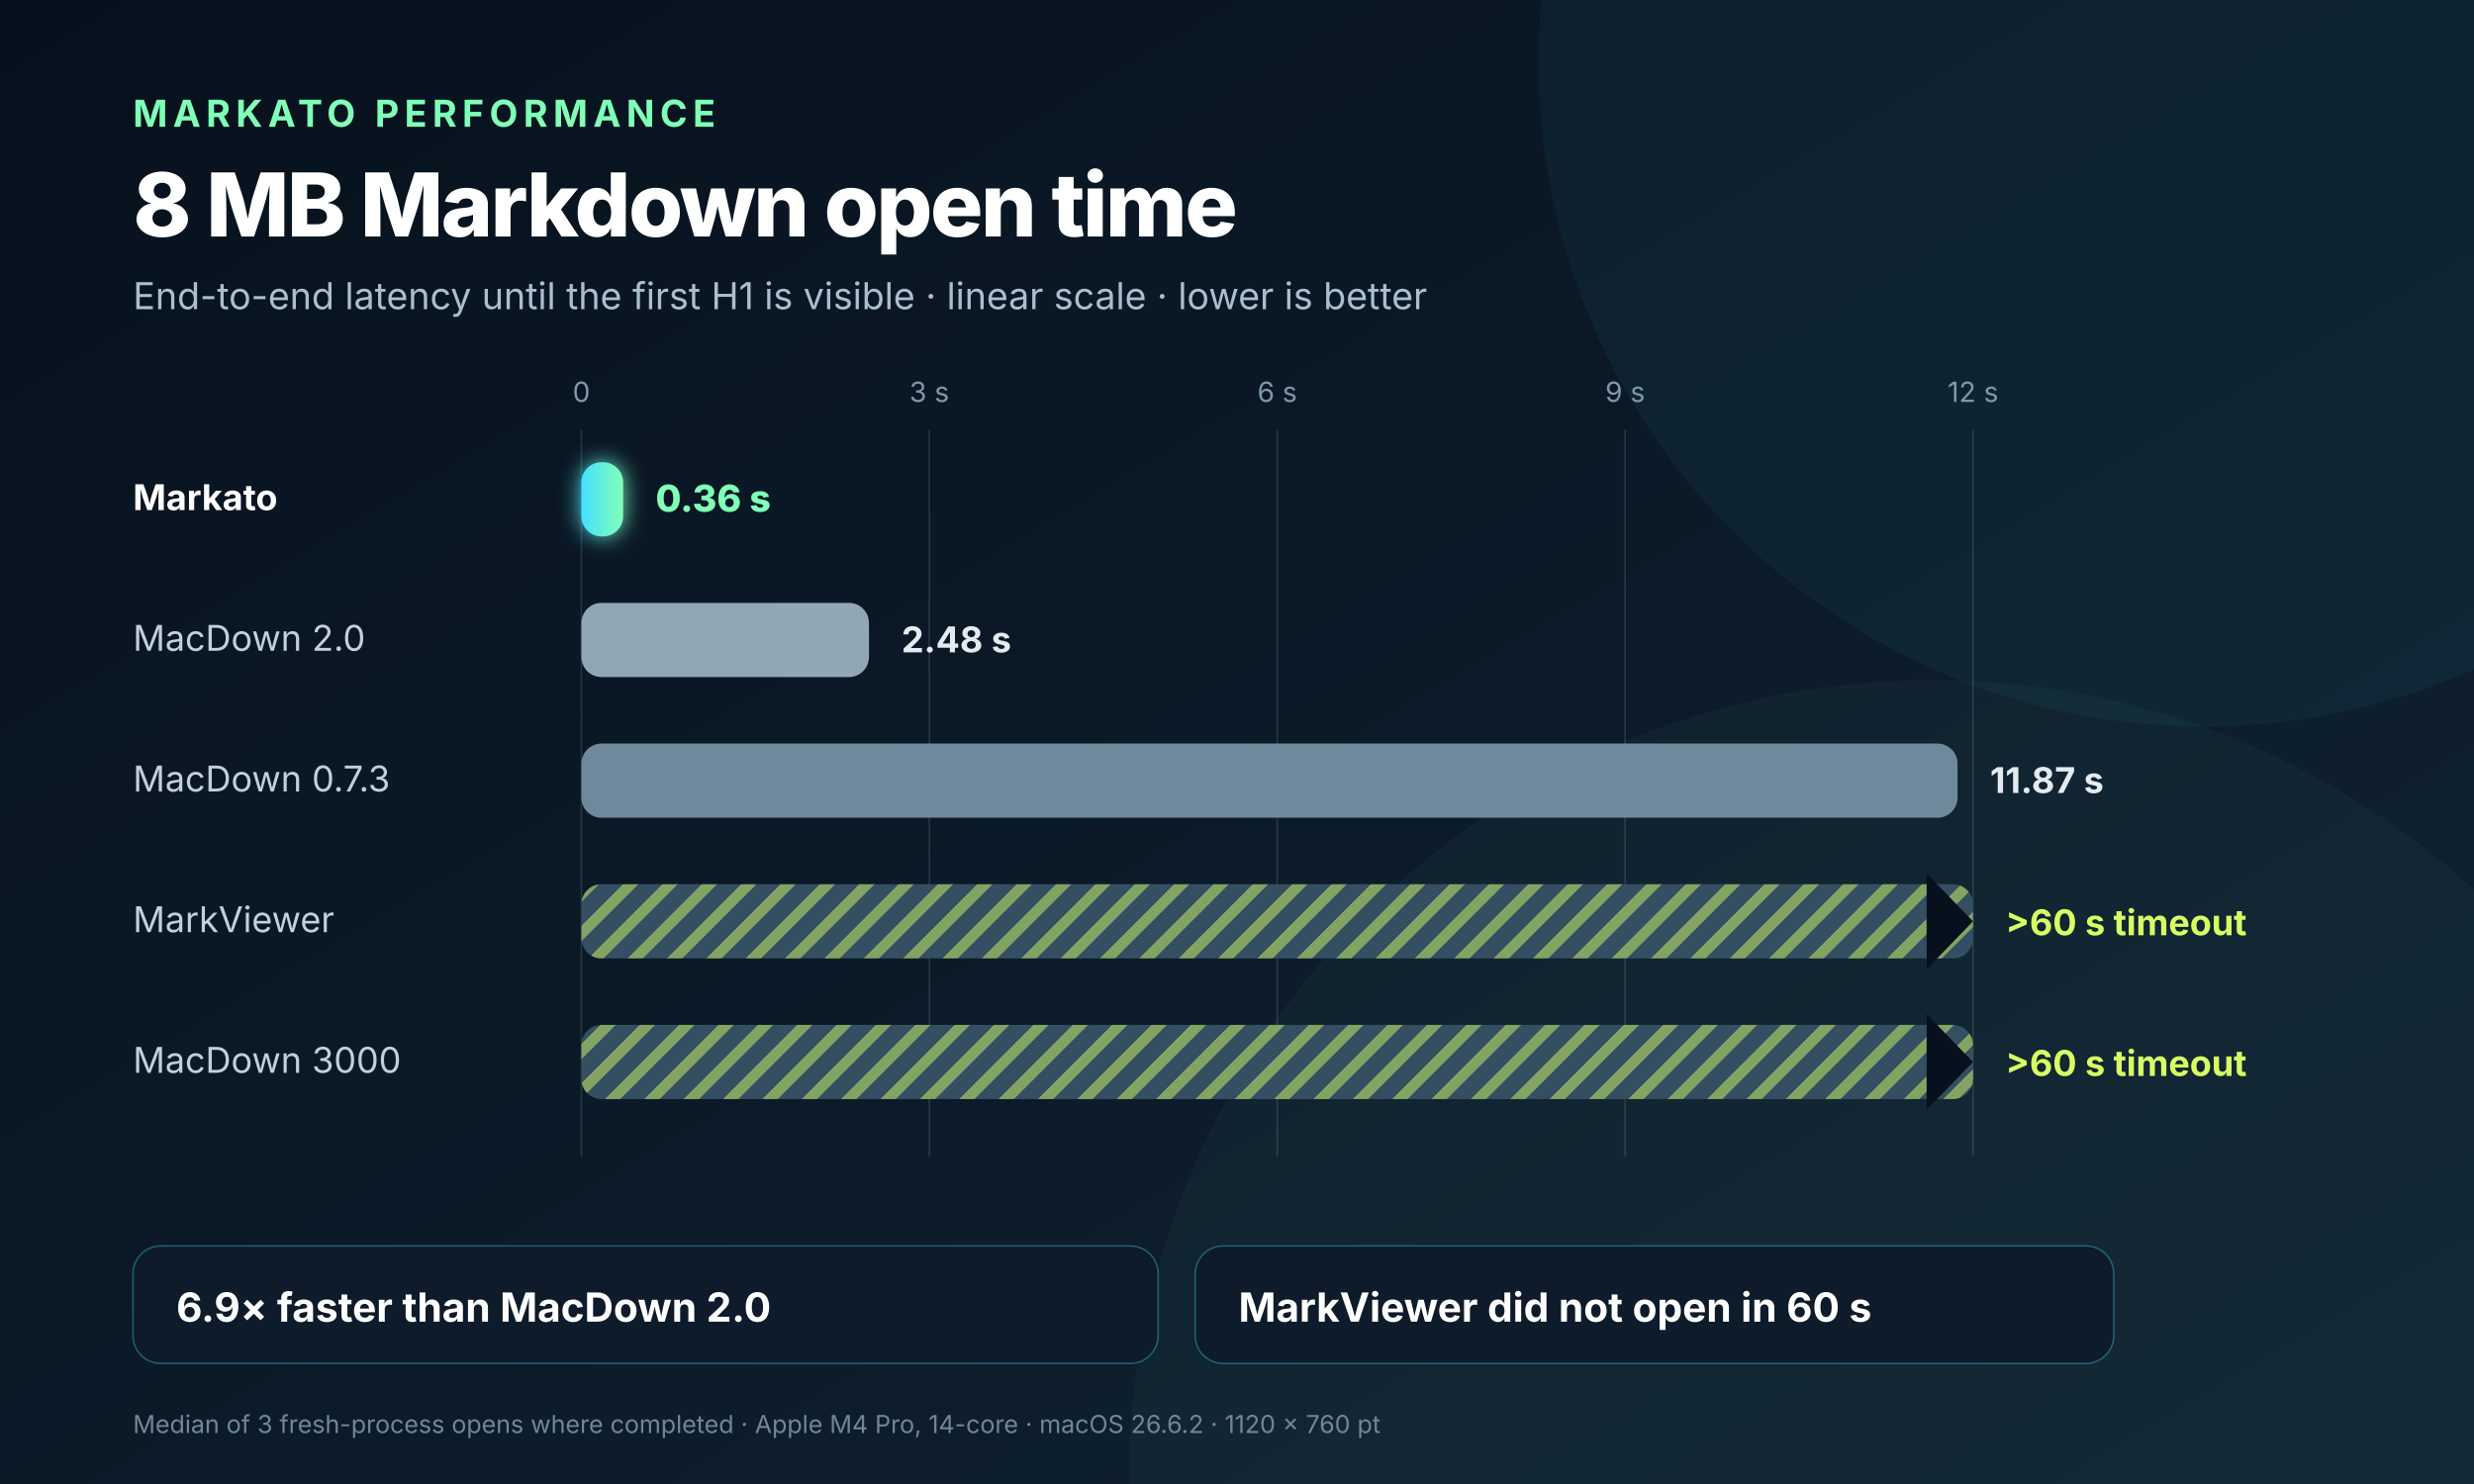
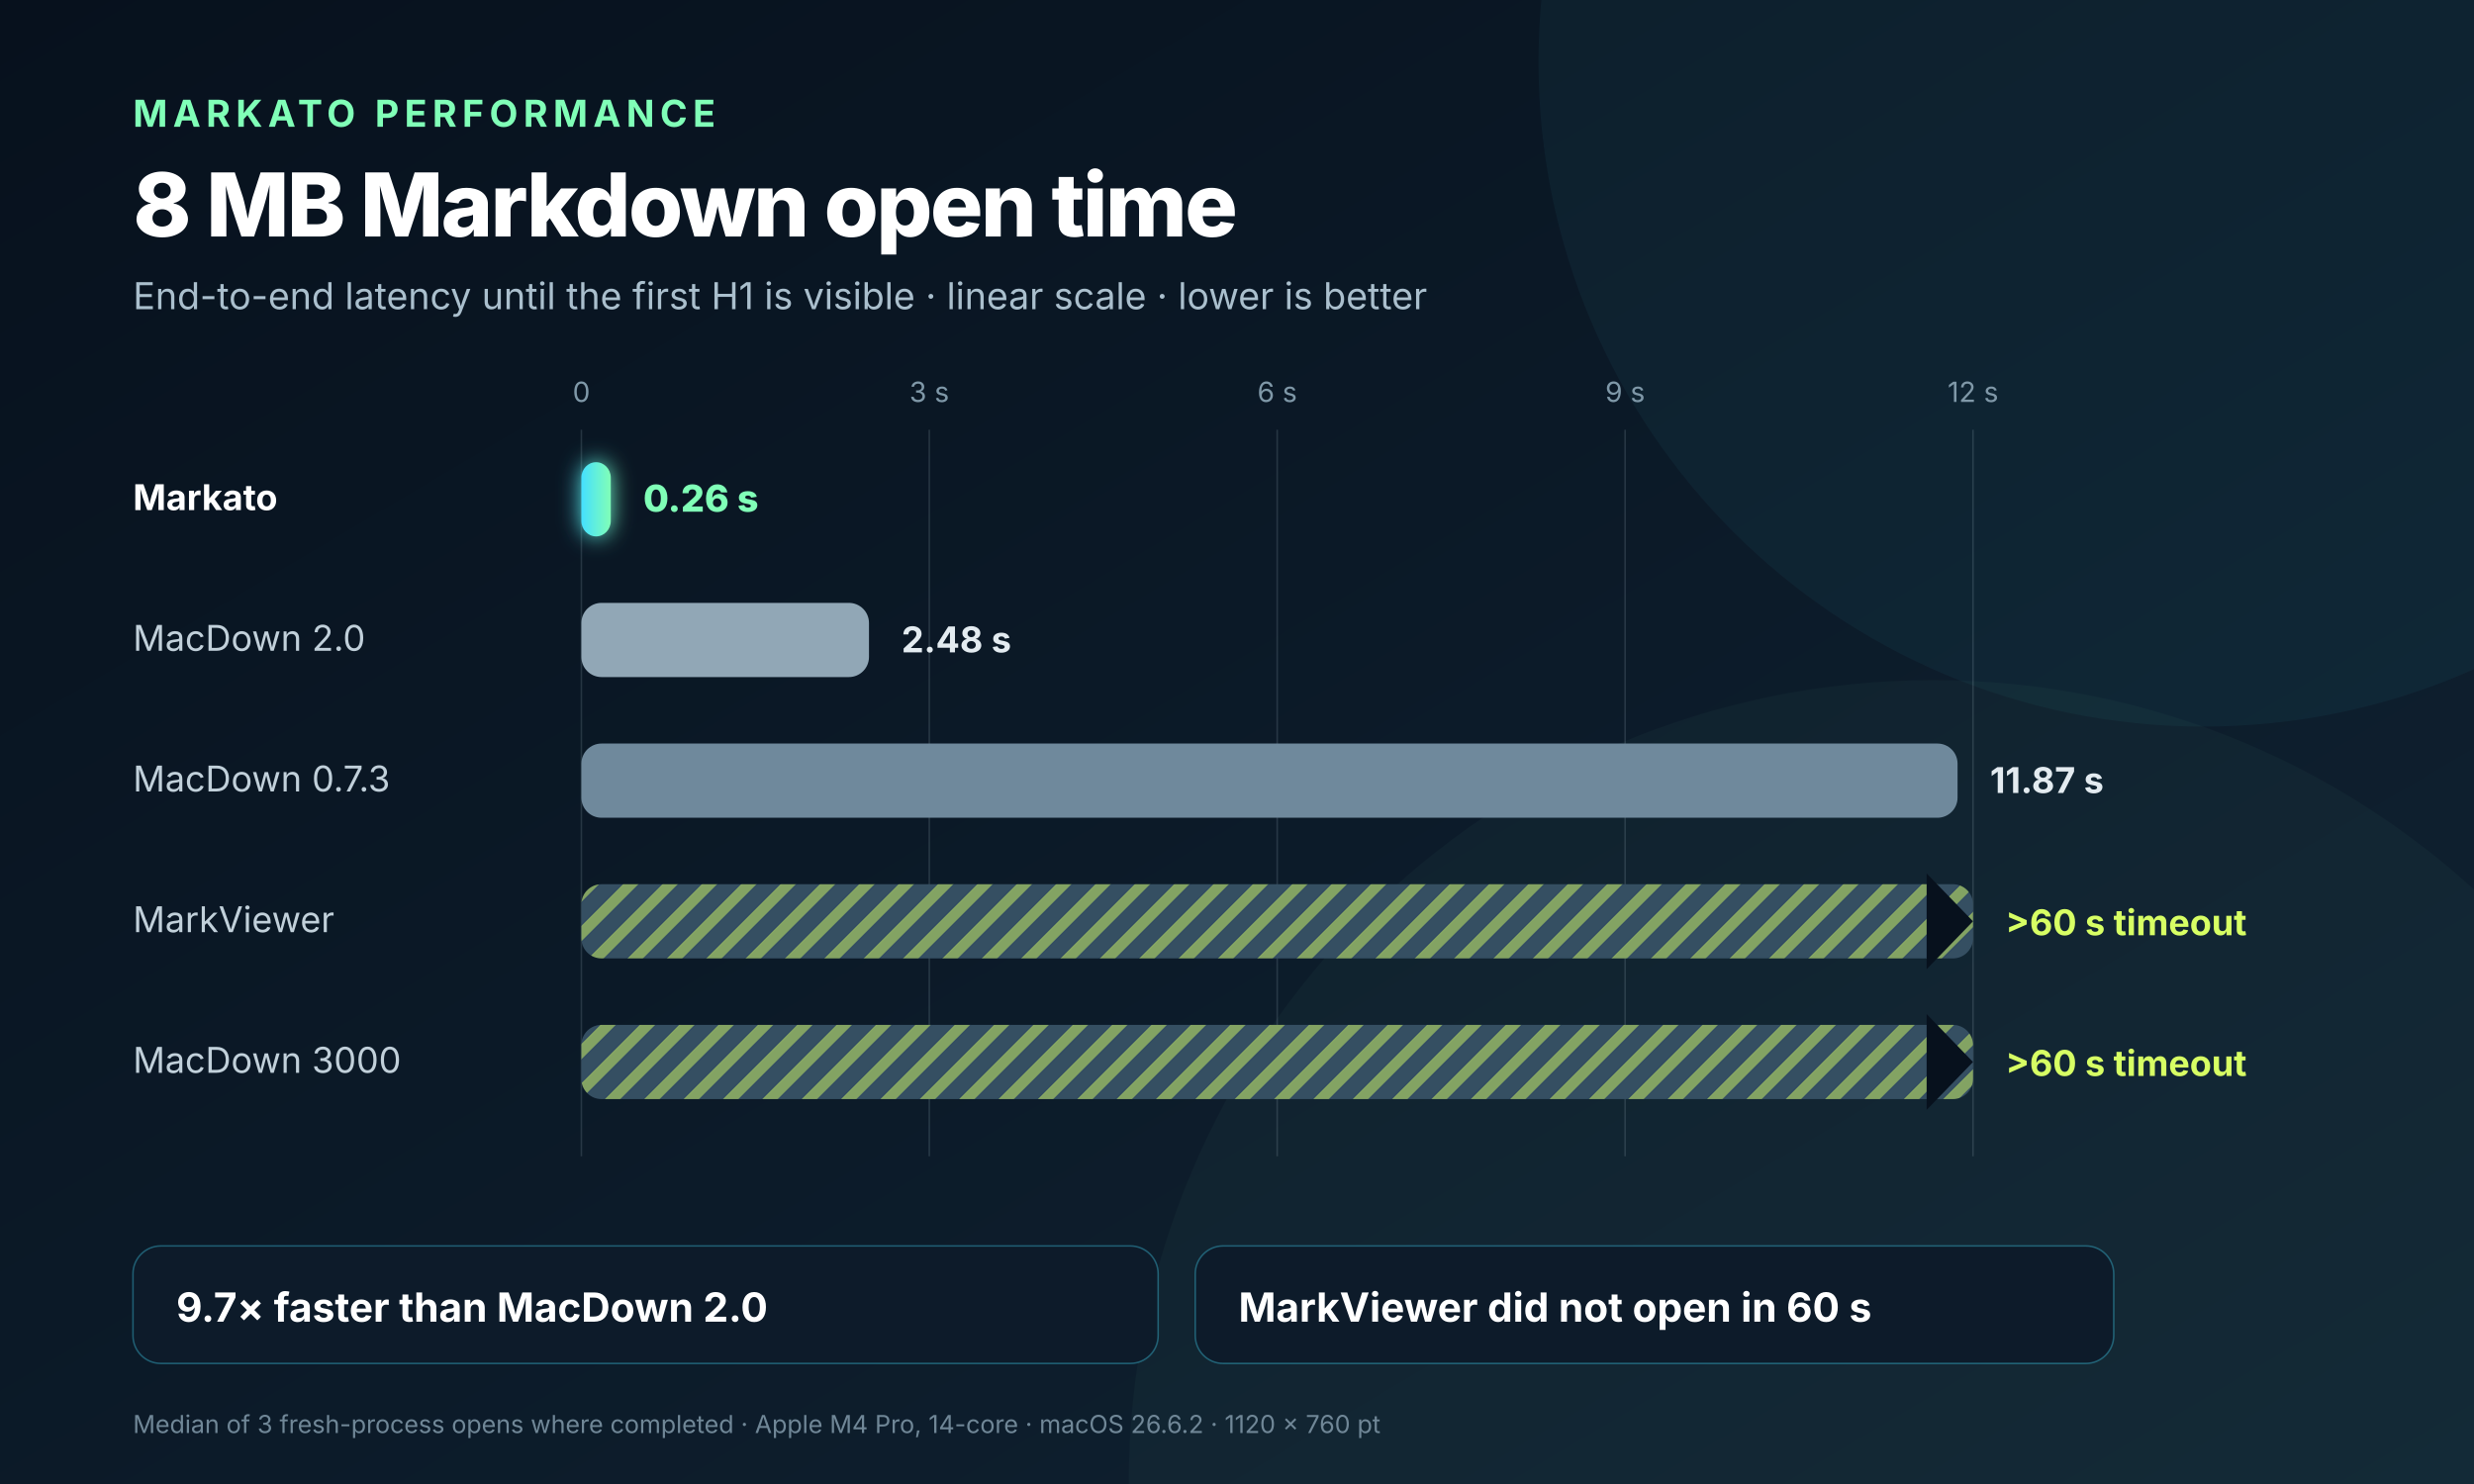
<svg xmlns="http://www.w3.org/2000/svg" width="1600" height="960" viewBox="0 0 1600 960" role="img" aria-labelledby="title desc">
  <defs>
    <linearGradient id="bg" x1="0" y1="0" x2="1" y2="1">
      <stop offset="0" stop-color="#07111d" />
      <stop offset="1" stop-color="#102333" />
    </linearGradient>
    <linearGradient id="markato" x1="0" y1="0" x2="1" y2="0">
      <stop offset="0" stop-color="#45e0ff" />
      <stop offset="1" stop-color="#80ffb7" />
    </linearGradient>
    <pattern id="timeout" width="18" height="18" patternUnits="userSpaceOnUse" patternTransform="rotate(45)">
      <rect width="18" height="18" fill="#354f62" />
      <rect width="7" height="18" fill="#d7ff64" fill-opacity=".48" />
    </pattern>
    <filter id="glow" x="-100%" y="-100%" width="300%" height="300%">
      <feGaussianBlur stdDeviation="7" result="blur" />
      <feMerge>
        <feMergeNode in="blur" />
        <feMergeNode in="SourceGraphic" />
      </feMerge>
    </filter>
  </defs>
  <rect width="1600" height="960" fill="url(#bg)" />
  <circle cx="1425" cy="40" r="430" fill="#45e0ff" fill-opacity=".045" />
  <circle cx="1250" cy="960" r="520" fill="#80ffb7" fill-opacity=".035" />
  <g font-family="-apple-system, BlinkMacSystemFont, 'Segoe UI', sans-serif">
    <text x="86" y="82" fill="#80ffb7" font-size="24" font-weight="700" letter-spacing="3.5">MARKATO PERFORMANCE</text>
    <text x="86" y="153" fill="#fff" font-size="57" font-weight="760" letter-spacing="-1.5">8 MB Markdown open time</text>
    <text x="86" y="200" fill="#aabfcd" font-size="24">End-to-end latency until the first H1 is visible · linear scale · lower is better</text>
    <g transform="translate(86 278)">
      <g stroke="#a8bdca" stroke-opacity=".18">
        <line x1="290" y1="0" x2="290" y2="470" />
        <line x1="515" y1="0" x2="515" y2="470" />
        <line x1="740" y1="0" x2="740" y2="470" />
        <line x1="965" y1="0" x2="965" y2="470" />
        <line x1="1190" y1="0" x2="1190" y2="470" />
      </g>
      <g fill="#7f98a8" font-size="18" text-anchor="middle">
        <text x="290" y="-18">0</text>
        <text x="515" y="-18">3 s</text>
        <text x="740" y="-18">6 s</text>
        <text x="965" y="-18">9 s</text>
        <text x="1190" y="-18">12 s</text>
      </g>
      <text x="0" y="52" fill="#fff" font-size="23" font-weight="720">Markato</text>
-       <rect x="290" y="21" width="27" height="48" rx="13" fill="url(#markato)" filter="url(#glow)" />
-       <text x="338" y="53" fill="#80ffb7" font-size="24" font-weight="760">0.36 s</text>
+       <rect x="290" y="21" width="19" height="48" rx="10" fill="url(#markato)" filter="url(#glow)" />
+       <text x="330" y="53" fill="#80ffb7" font-size="24" font-weight="760">0.26 s</text>
      <text x="0" y="143" fill="#c1d0da" font-size="23">MacDown 2.0</text>
      <rect x="290" y="112" width="186" height="48" rx="13" fill="#91a7b6" />
      <text x="497" y="144" fill="#e3ebf0" font-size="23" font-weight="650">2.48 s</text>
      <text x="0" y="234" fill="#c1d0da" font-size="23">MacDown 0.7.3</text>
      <rect x="290" y="203" width="890" height="48" rx="13" fill="#6f899c" />
      <text x="1201" y="235" fill="#e3ebf0" font-size="23" font-weight="650">11.87 s</text>
      <text x="0" y="325" fill="#c1d0da" font-size="23">MarkViewer</text>
      <rect x="290" y="294" width="900" height="48" rx="13" fill="url(#timeout)" />
      <path d="M1160 287 l30 31 -30 31" fill="#07111d" />
      <text x="1211" y="327" fill="#d7ff64" font-size="23" font-weight="720">&gt;60 s timeout</text>
      <text x="0" y="416" fill="#c1d0da" font-size="23">MacDown 3000</text>
      <rect x="290" y="385" width="900" height="48" rx="13" fill="url(#timeout)" />
      <path d="M1160 378 l30 31 -30 31" fill="#07111d" />
      <text x="1211" y="418" fill="#d7ff64" font-size="23" font-weight="720">&gt;60 s timeout</text>
    </g>
    <g transform="translate(86 806)">
      <rect width="663" height="76" rx="18" fill="#0d1b2a" stroke="#45e0ff" stroke-opacity=".34" />
-       <text x="28" y="49" fill="#fff" font-size="26" font-weight="720">6.9× faster than MacDown 2.0</text>
+       <text x="28" y="49" fill="#fff" font-size="26" font-weight="720">9.7× faster than MacDown 2.0</text>
      <rect x="687" width="594" height="76" rx="18" fill="#0d1b2a" stroke="#45e0ff" stroke-opacity=".34" />
      <text x="715" y="49" fill="#fff" font-size="26" font-weight="720">MarkViewer did not open in 60 s</text>
    </g>
    <text x="86" y="927" fill="#708797" font-size="16">Median of 3 fresh-process opens where completed · Apple M4 Pro, 14-core · macOS 26.6.2 · 1120 × 760 pt</text>
  </g>
</svg>
